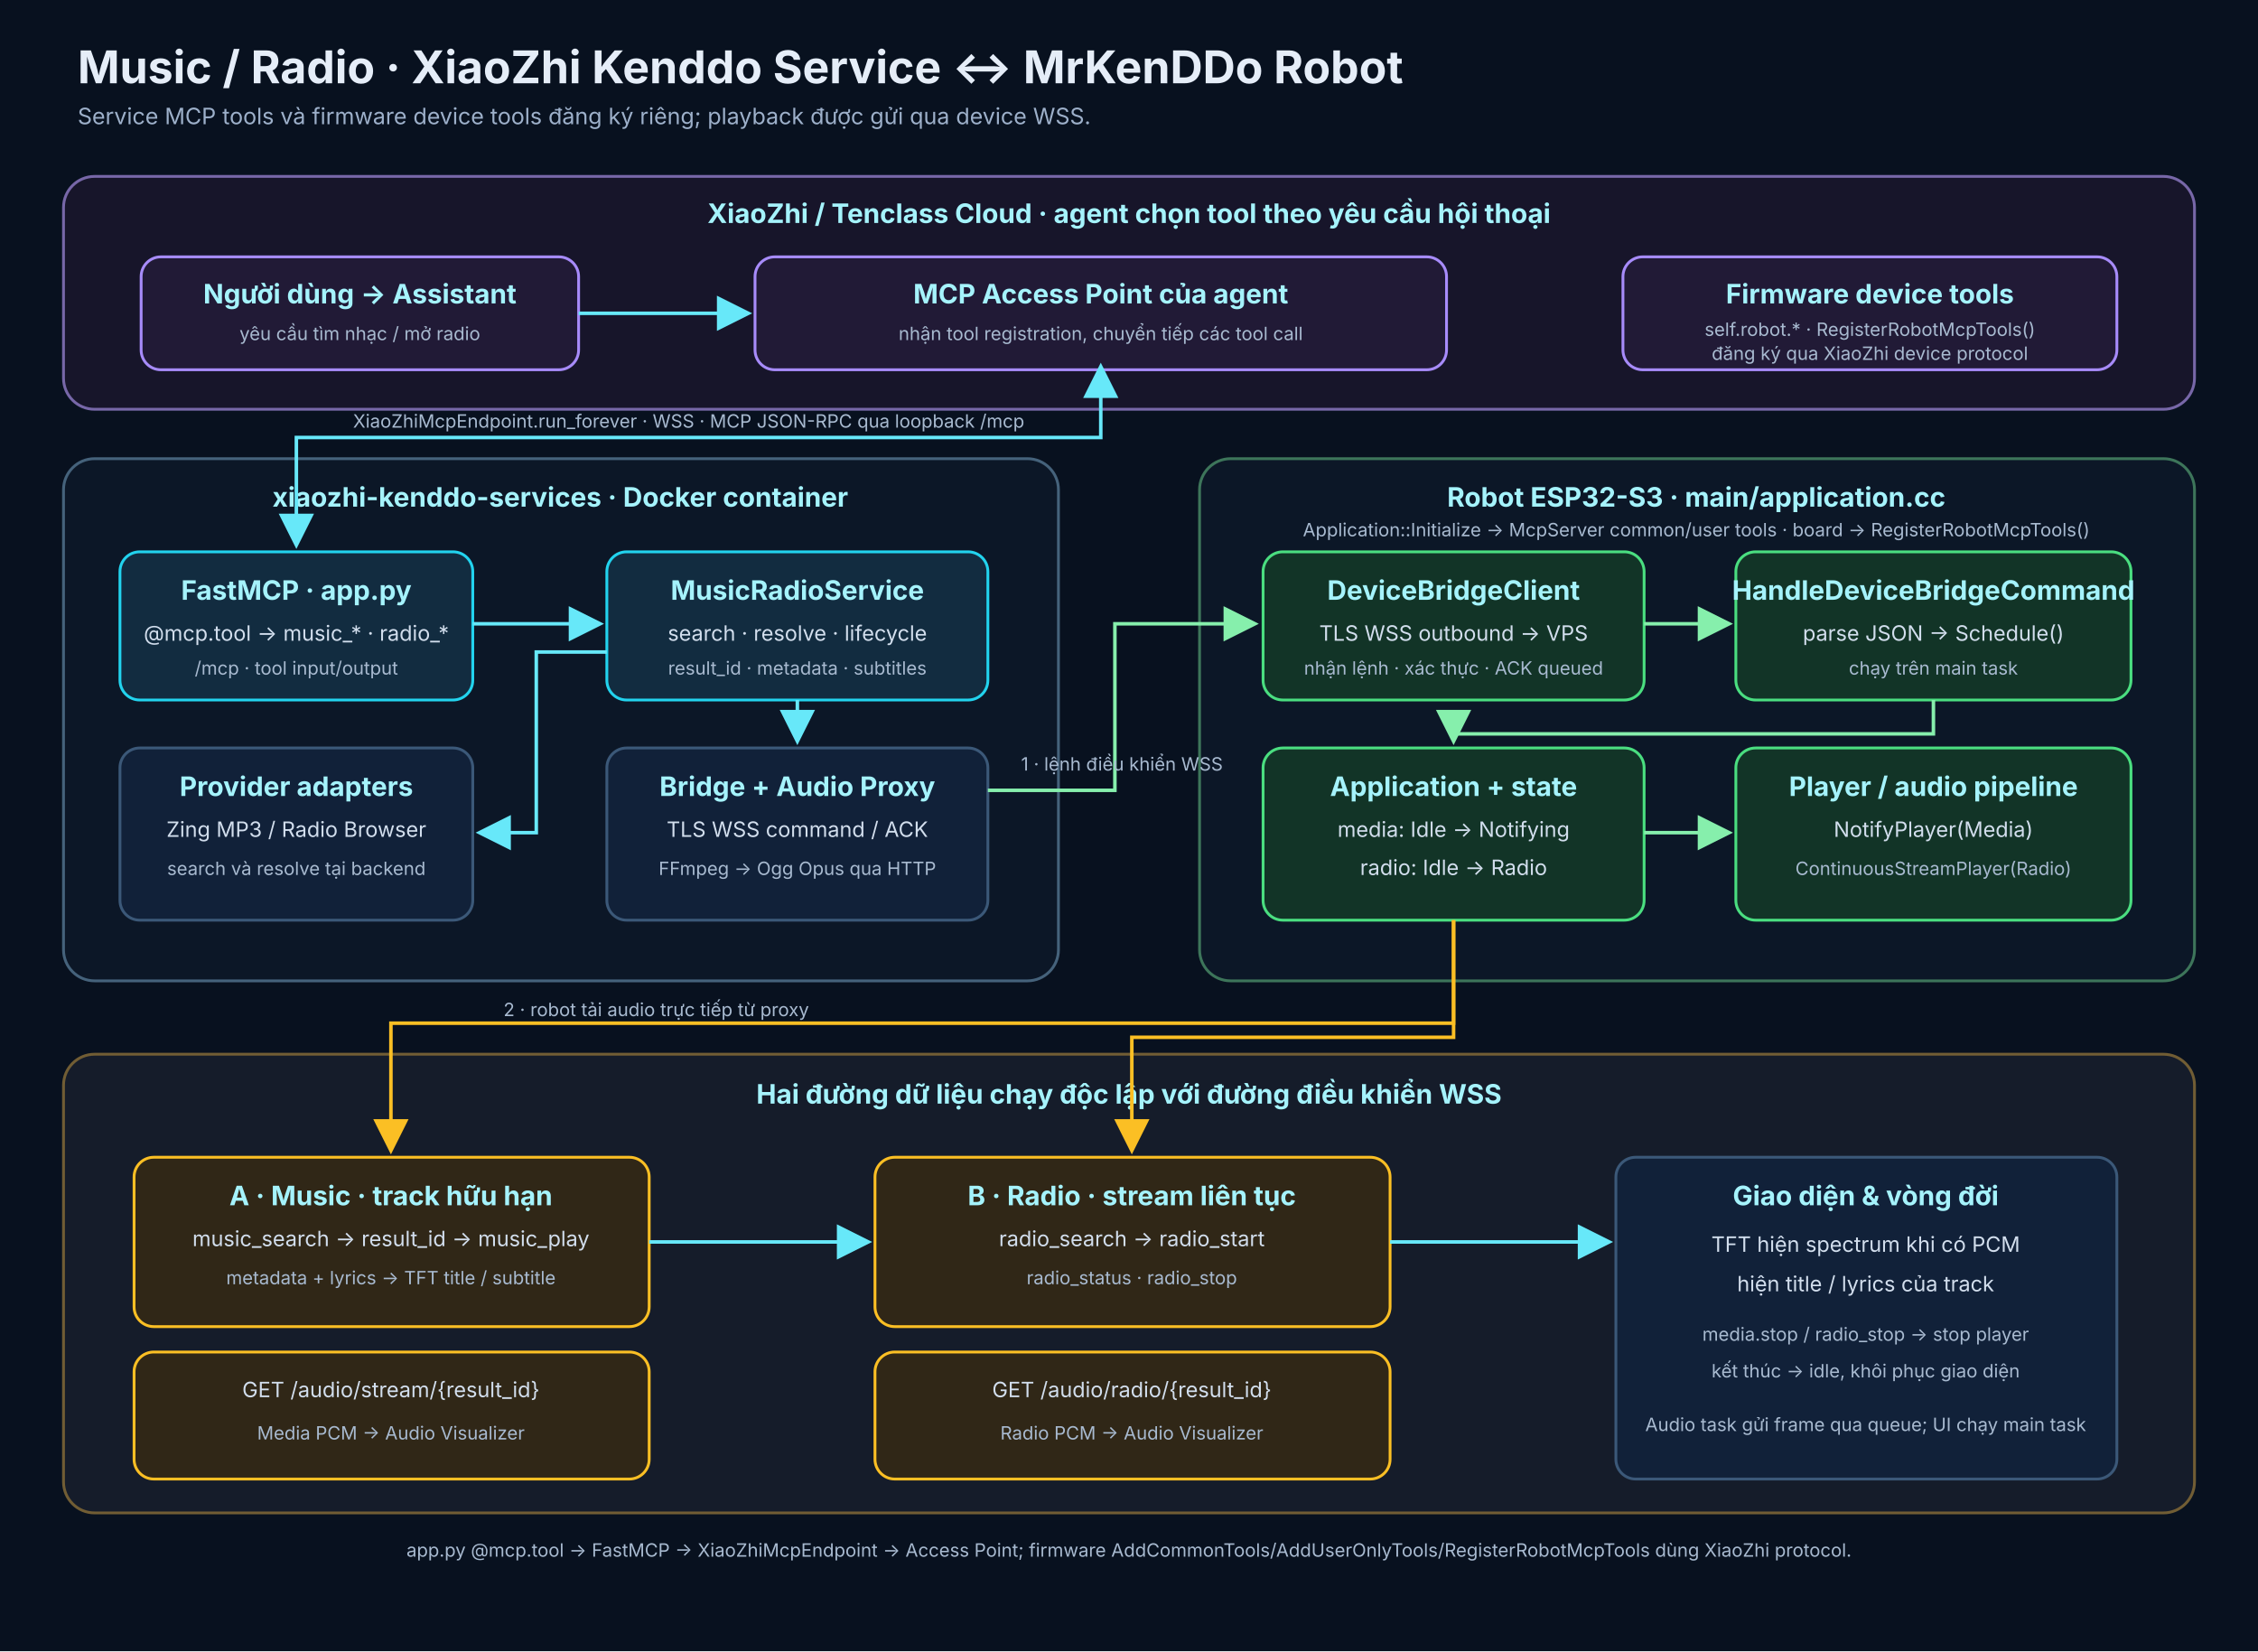
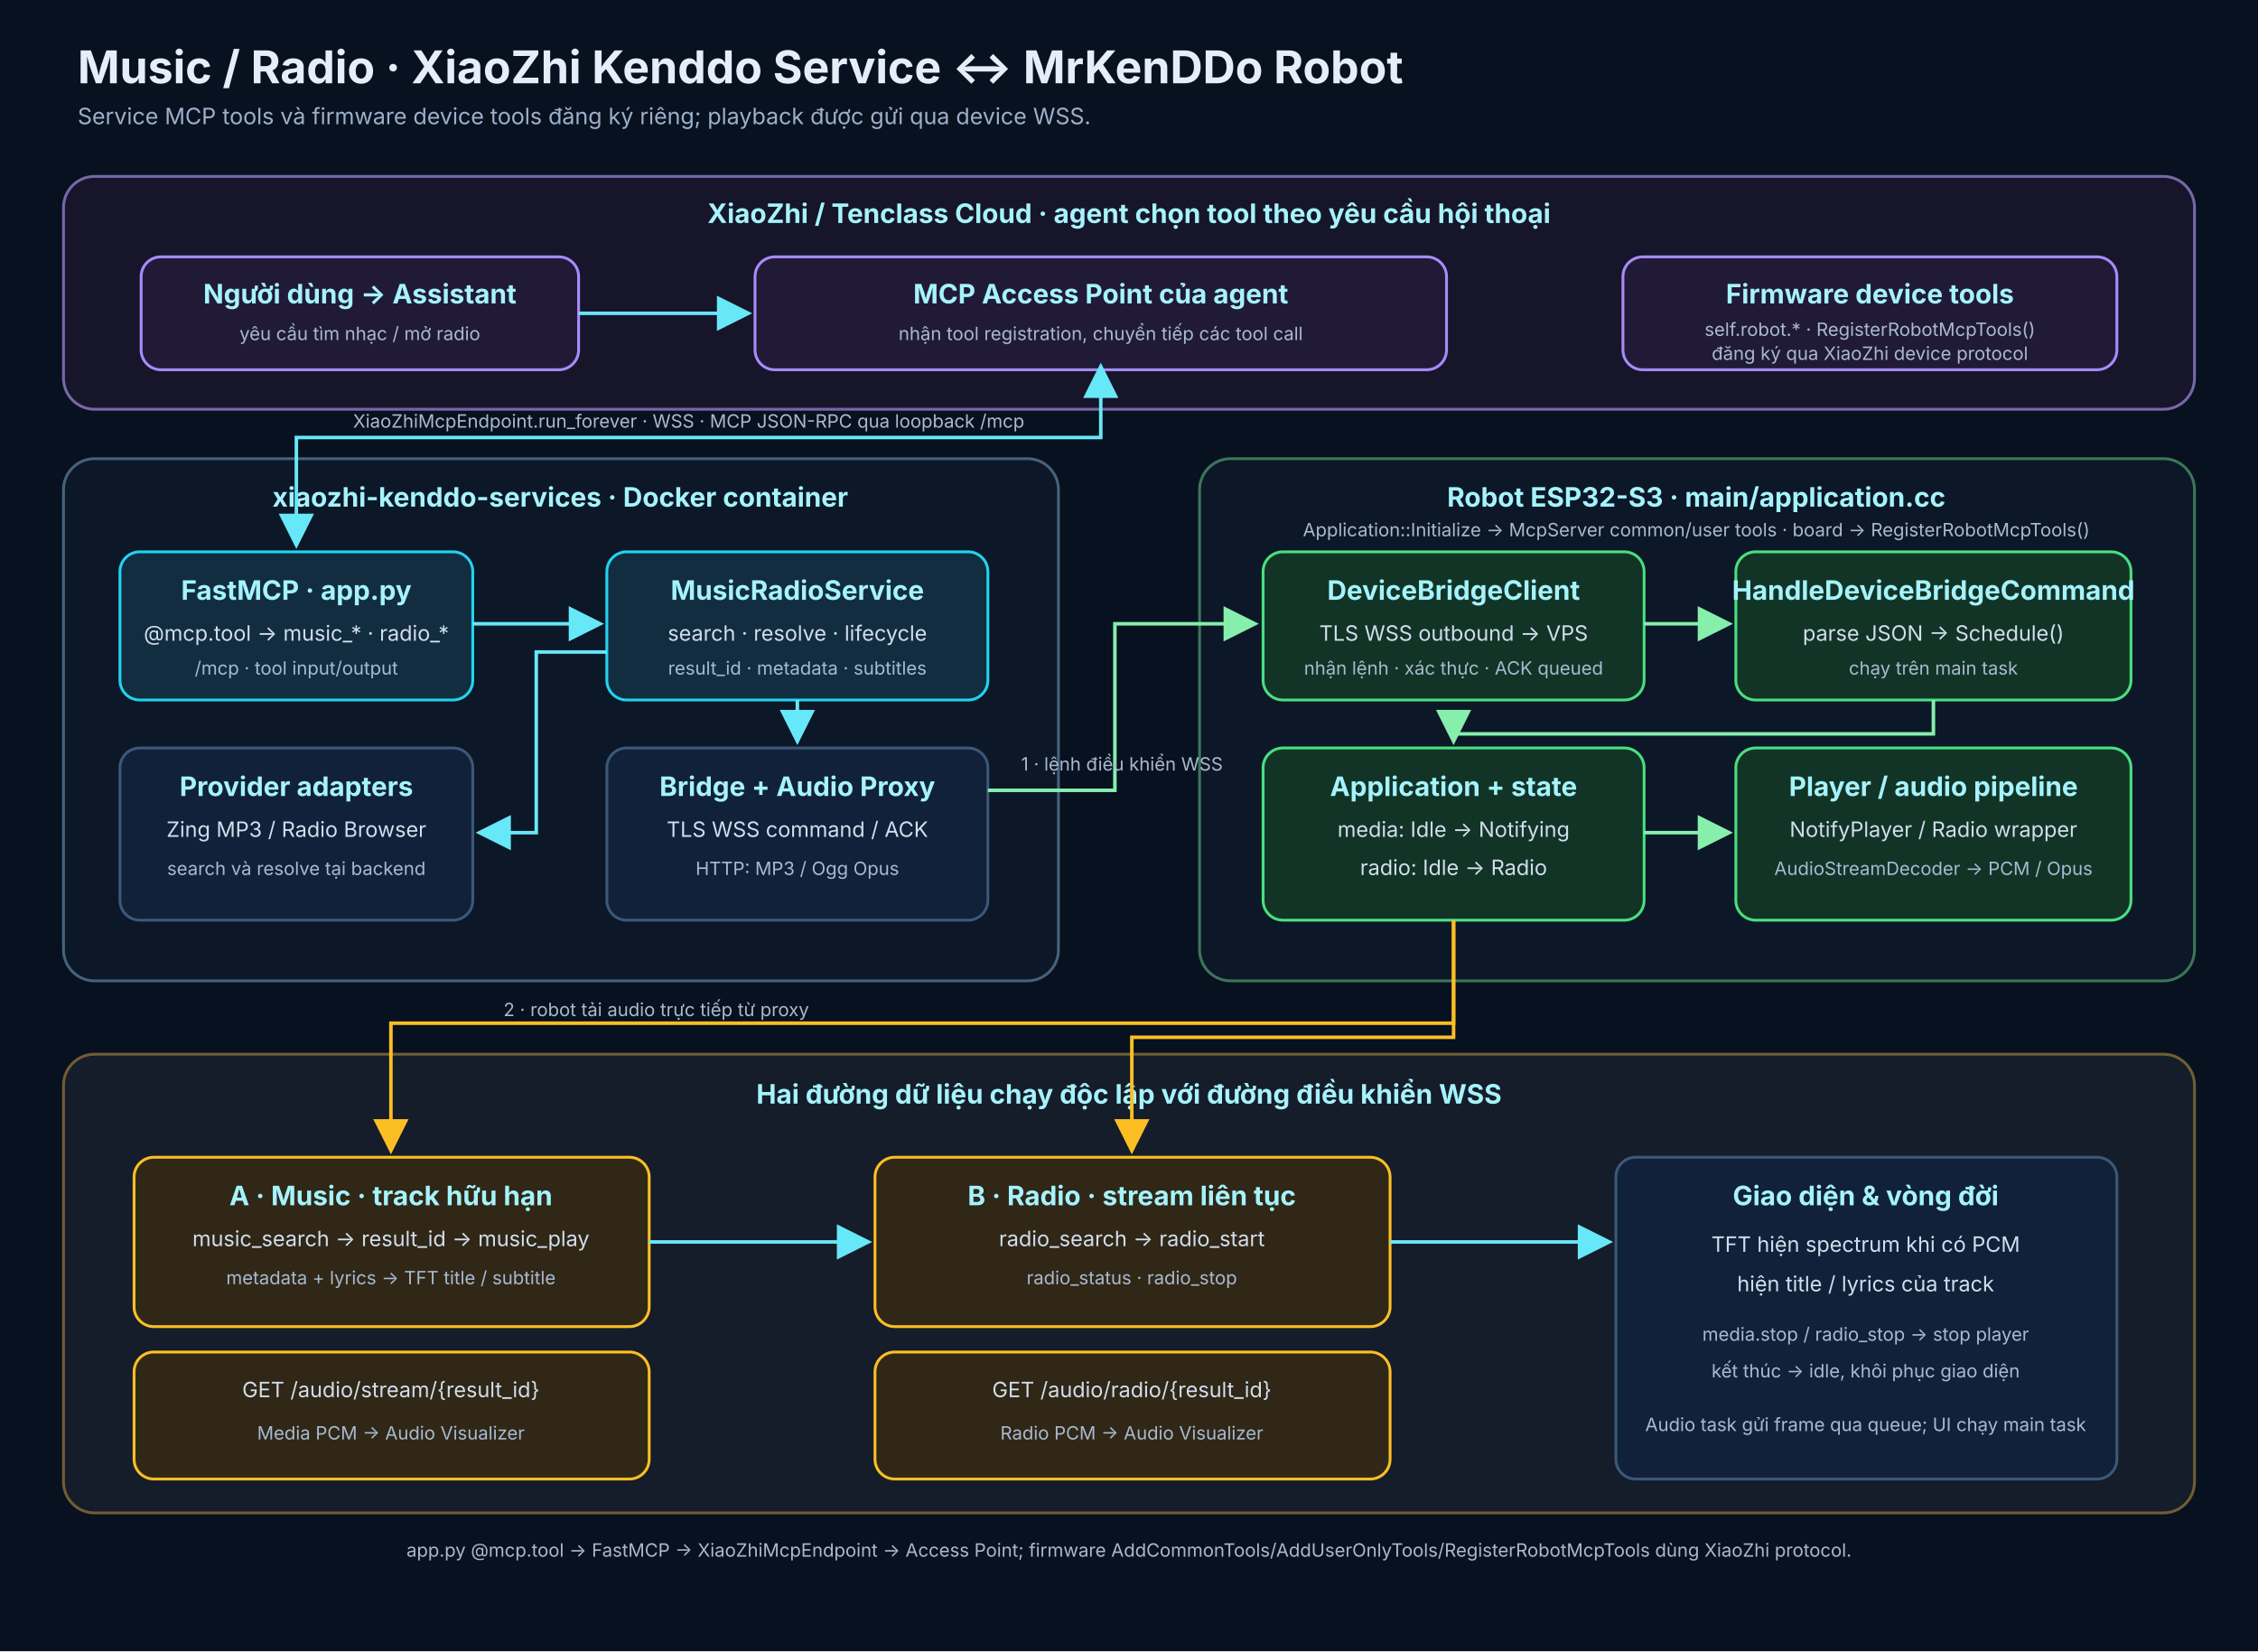
<svg xmlns="http://www.w3.org/2000/svg" width="1600" height="1170" viewBox="0 0 1600 1170" role="img" aria-labelledby="title description">
  <defs>
    <marker id="arrow" markerWidth="10" markerHeight="10" refX="8" refY="5" orient="auto">
      <path d="M0 0L10 5L0 10Z" fill="#67e8f9" />
    </marker>
    <marker id="arrowStart" markerWidth="10" markerHeight="10" refX="8" refY="5" orient="auto-start-reverse">
      <path d="M0 0L10 5L0 10Z" fill="#67e8f9" />
    </marker>
    <marker id="arrowG" markerWidth="10" markerHeight="10" refX="8" refY="5" orient="auto">
      <path d="M0 0L10 5L0 10Z" fill="#86efac" />
    </marker>
    <marker id="arrowO" markerWidth="10" markerHeight="10" refX="8" refY="5" orient="auto">
      <path d="M0 0L10 5L0 10Z" fill="#fbbf24" />
    </marker>
    <style>
      text{font-family:Inter,"Segoe UI",Arial,sans-serif;fill:#e5edf8}.title{font-size:32px;font-weight:700}.sub{font-size:16px;fill:#9db0ca}.head{font-size:19px;font-weight:700;fill:#a5f3fc}.label{font-size:15px;fill:#d2deed}.small{font-size:13px;fill:#a8bad0}.box{fill:#112139;stroke:#3b5878;stroke-width:2}.core{fill:#122c40;stroke:#22d3ee;stroke-width:2}.cloud{fill:#211a36;stroke:#a78bfa;stroke-width:2}.robot{fill:#123427;stroke:#4ade80;stroke-width:2}.ui{fill:#302717;stroke:#fbbf24;stroke-width:2}.edge{fill:none;stroke:#67e8f9;stroke-width:2.5;marker-end:url(#arrow)}.edgeG{fill:none;stroke:#86efac;stroke-width:2.5;marker-end:url(#arrowG)}.edgeO{fill:none;stroke:#fbbf24;stroke-width:2.5;marker-end:url(#arrowO)}.dash{stroke-dasharray:8 7}
      .edgeBoth{fill:none;stroke:#67e8f9;stroke-width:2.5;marker-start:url(#arrowStart);marker-end:url(#arrow)}
    </style>
  </defs>
  <rect width="1600" height="1170" fill="#08111f" />
  <text class="title" x="55" y="59">Music / Radio · XiaoZhi Kenddo Service ↔ MrKenDDo Robot</text>
  <text class="sub" x="55" y="88">Service MCP tools và firmware device tools đăng ký riêng; playback được gửi qua device WSS.</text>
  <rect x="45" y="125" width="1510" height="165" rx="22" fill="#17152a" stroke="#7767a8" stroke-width="2" />
  <text class="head" x="800" y="158" text-anchor="middle">XiaoZhi / Tenclass Cloud · agent chọn tool theo yêu cầu hội thoại</text>
  <rect class="cloud" x="100" y="182" width="310" height="80" rx="14" />
  <text class="head" x="255" y="215" text-anchor="middle">Người dùng → Assistant</text>
  <text class="small" x="255" y="241" text-anchor="middle">yêu cầu tìm nhạc / mở radio</text>
  <rect class="cloud" x="535" y="182" width="490" height="80" rx="14" />
  <text class="head" x="780" y="215" text-anchor="middle">MCP Access Point của agent</text>
  <text class="small" x="780" y="241" text-anchor="middle">nhận tool registration, chuyển tiếp các tool call</text>
  <rect class="cloud" x="1150" y="182" width="350" height="80" rx="14" />
  <text class="head" x="1325" y="215" text-anchor="middle">Firmware device tools</text>
  <text class="small" x="1325" y="238" text-anchor="middle">self.robot.* · RegisterRobotMcpTools()</text>
  <text class="small" x="1325" y="255" text-anchor="middle">đăng ký qua XiaoZhi device protocol</text>
  <path class="edge" d="M410 222H528" />
  <rect x="45" y="325" width="705" height="370" rx="22" fill="#0c1727" stroke="#45627b" stroke-width="2" />
  <text class="head" x="397" y="359" text-anchor="middle">xiaozhi-kenddo-services · Docker container</text>
  <rect class="core" x="85" y="391" width="250" height="105" rx="14" />
  <text class="head" x="210" y="425" text-anchor="middle">FastMCP · app.py</text>
  <text class="label" x="210" y="454" text-anchor="middle">@mcp.tool → music_* · radio_*</text>
  <text class="small" x="210" y="478" text-anchor="middle">/mcp · tool input/output</text>
  <rect class="core" x="430" y="391" width="270" height="105" rx="14" />
  <text class="head" x="565" y="425" text-anchor="middle">MusicRadioService</text>
  <text class="label" x="565" y="454" text-anchor="middle">search · resolve · lifecycle</text>
  <text class="small" x="565" y="478" text-anchor="middle">result_id · metadata · subtitles</text>
  <path class="edge" d="M335 442H423" />
  <path class="edgeBoth" d="M780 262V310H210V384" />
  <text class="small" x="488" y="303" text-anchor="middle">XiaoZhiMcpEndpoint.run_forever · WSS · MCP JSON-RPC qua loopback /mcp</text>
  <rect class="box" x="85" y="530" width="250" height="122" rx="14" />
  <text class="head" x="210" y="564" text-anchor="middle">Provider adapters</text>
  <text class="label" x="210" y="593" text-anchor="middle">Zing MP3 / Radio Browser</text>
  <text class="small" x="210" y="620" text-anchor="middle">search và resolve tại backend</text>
  <rect class="box" x="430" y="530" width="270" height="122" rx="14" />
  <text class="head" x="565" y="564" text-anchor="middle">Bridge + Audio Proxy</text>
  <text class="label" x="565" y="593" text-anchor="middle">TLS WSS command / ACK</text>
-   <text class="small" x="565" y="620" text-anchor="middle">FFmpeg → Ogg Opus qua HTTP</text>
+   <text class="small" x="565" y="620" text-anchor="middle">HTTP: MP3 / Ogg Opus</text>
  <path class="edge" d="M430 462H380V590H342" />
  <path class="edge" d="M565 496V523" />
  <rect x="850" y="325" width="705" height="370" rx="22" fill="#0c1727" stroke="#3d755a" stroke-width="2" />
  <text class="head" x="1202" y="359" text-anchor="middle">Robot ESP32-S3 · main/application.cc</text>
  <text class="small" x="1202" y="380" text-anchor="middle">Application::Initialize → McpServer common/user tools · board → RegisterRobotMcpTools()</text>
  <rect class="robot" x="895" y="391" width="270" height="105" rx="14" />
  <text class="head" x="1030" y="425" text-anchor="middle">DeviceBridgeClient</text>
  <text class="label" x="1030" y="454" text-anchor="middle">TLS WSS outbound → VPS</text>
  <text class="small" x="1030" y="478" text-anchor="middle">nhận lệnh · xác thực · ACK queued</text>
  <rect class="robot" x="1230" y="391" width="280" height="105" rx="14" />
  <text class="head" x="1370" y="425" text-anchor="middle">HandleDeviceBridgeCommand</text>
  <text class="label" x="1370" y="454" text-anchor="middle">parse JSON → Schedule()</text>
  <text class="small" x="1370" y="478" text-anchor="middle">chạy trên main task</text>
  <path class="edgeG" d="M1165 442H1223" />
  <path class="edgeG" d="M700 560H790V442H887" />
  <text class="small" x="795" y="546" text-anchor="middle">1 · lệnh điều khiển WSS</text>
  <rect class="robot" x="895" y="530" width="270" height="122" rx="14" />
  <text class="head" x="1030" y="564" text-anchor="middle">Application + state</text>
  <text class="label" x="1030" y="593" text-anchor="middle">media: Idle → Notifying</text>
  <text class="label" x="1030" y="620" text-anchor="middle">radio: Idle → Radio</text>
  <rect class="robot" x="1230" y="530" width="280" height="122" rx="14" />
  <text class="head" x="1370" y="564" text-anchor="middle">Player / audio pipeline</text>
-   <text class="label" x="1370" y="593" text-anchor="middle">NotifyPlayer(Media)</text>
-   <text class="small" x="1370" y="620" text-anchor="middle">ContinuousStreamPlayer(Radio)</text>
+   <text class="label" x="1370" y="593" text-anchor="middle">NotifyPlayer / Radio wrapper</text>
+   <text class="small" x="1370" y="620" text-anchor="middle">AudioStreamDecoder → PCM / Opus</text>
  <path class="edgeG" d="M1370 496V520H1030V523" />
  <path class="edgeG" d="M1165 590H1223" />
  <rect x="45" y="747" width="1510" height="325" rx="22" fill="#151c2a" stroke="#715d34" stroke-width="2" />
  <text class="head" x="800" y="782" text-anchor="middle">Hai đường dữ liệu chạy độc lập với đường điều khiển WSS</text>
  <rect class="ui" x="95" y="820" width="365" height="120" rx="14" />
  <text class="head" x="277" y="854" text-anchor="middle">A · Music · track hữu hạn</text>
  <text class="label" x="277" y="883" text-anchor="middle">music_search → result_id → music_play</text>
  <text class="small" x="277" y="910" text-anchor="middle">metadata + lyrics → TFT title / subtitle</text>
  <rect class="ui" x="95" y="958" width="365" height="90" rx="14" />
  <text class="label" x="277" y="990" text-anchor="middle">GET /audio/stream/{result_id}</text>
  <text class="small" x="277" y="1020" text-anchor="middle">Media PCM → Audio Visualizer</text>
  <rect class="ui" x="620" y="820" width="365" height="120" rx="14" />
  <text class="head" x="802" y="854" text-anchor="middle">B · Radio · stream liên tục</text>
  <text class="label" x="802" y="883" text-anchor="middle">radio_search → radio_start</text>
  <text class="small" x="802" y="910" text-anchor="middle">radio_status · radio_stop</text>
  <rect class="ui" x="620" y="958" width="365" height="90" rx="14" />
  <text class="label" x="802" y="990" text-anchor="middle">GET /audio/radio/{result_id}</text>
  <text class="small" x="802" y="1020" text-anchor="middle">Radio PCM → Audio Visualizer</text>
  <rect class="box" x="1145" y="820" width="355" height="228" rx="14" />
  <text class="head" x="1322" y="854" text-anchor="middle">Giao diện &amp; vòng đời</text>
  <text class="label" x="1322" y="887" text-anchor="middle">TFT hiện spectrum khi có PCM</text>
  <text class="label" x="1322" y="915" text-anchor="middle">hiện title / lyrics của track</text>
  <text class="small" x="1322" y="950" text-anchor="middle">media.stop / radio_stop → stop player</text>
  <text class="small" x="1322" y="976" text-anchor="middle">kết thúc → idle, khôi phục giao diện</text>
  <text class="small" x="1322" y="1014" text-anchor="middle">Audio task gửi frame qua queue; UI chạy main task</text>
  <path class="edgeO" d="M1030 652V725H277V813" />
  <text class="small" x="465" y="720" text-anchor="middle">2 · robot tải audio trực tiếp từ proxy</text>
  <path class="edgeO" d="M1030 652V735H802V813" />
  <path class="edge" d="M460 880H613" />
  <path class="edge" d="M985 880H1138" />
  <text class="small" x="800" y="1103" text-anchor="middle">app.py @mcp.tool → FastMCP → XiaoZhiMcpEndpoint → Access Point; firmware AddCommonTools/AddUserOnlyTools/RegisterRobotMcpTools dùng XiaoZhi protocol.</text>
</svg>
